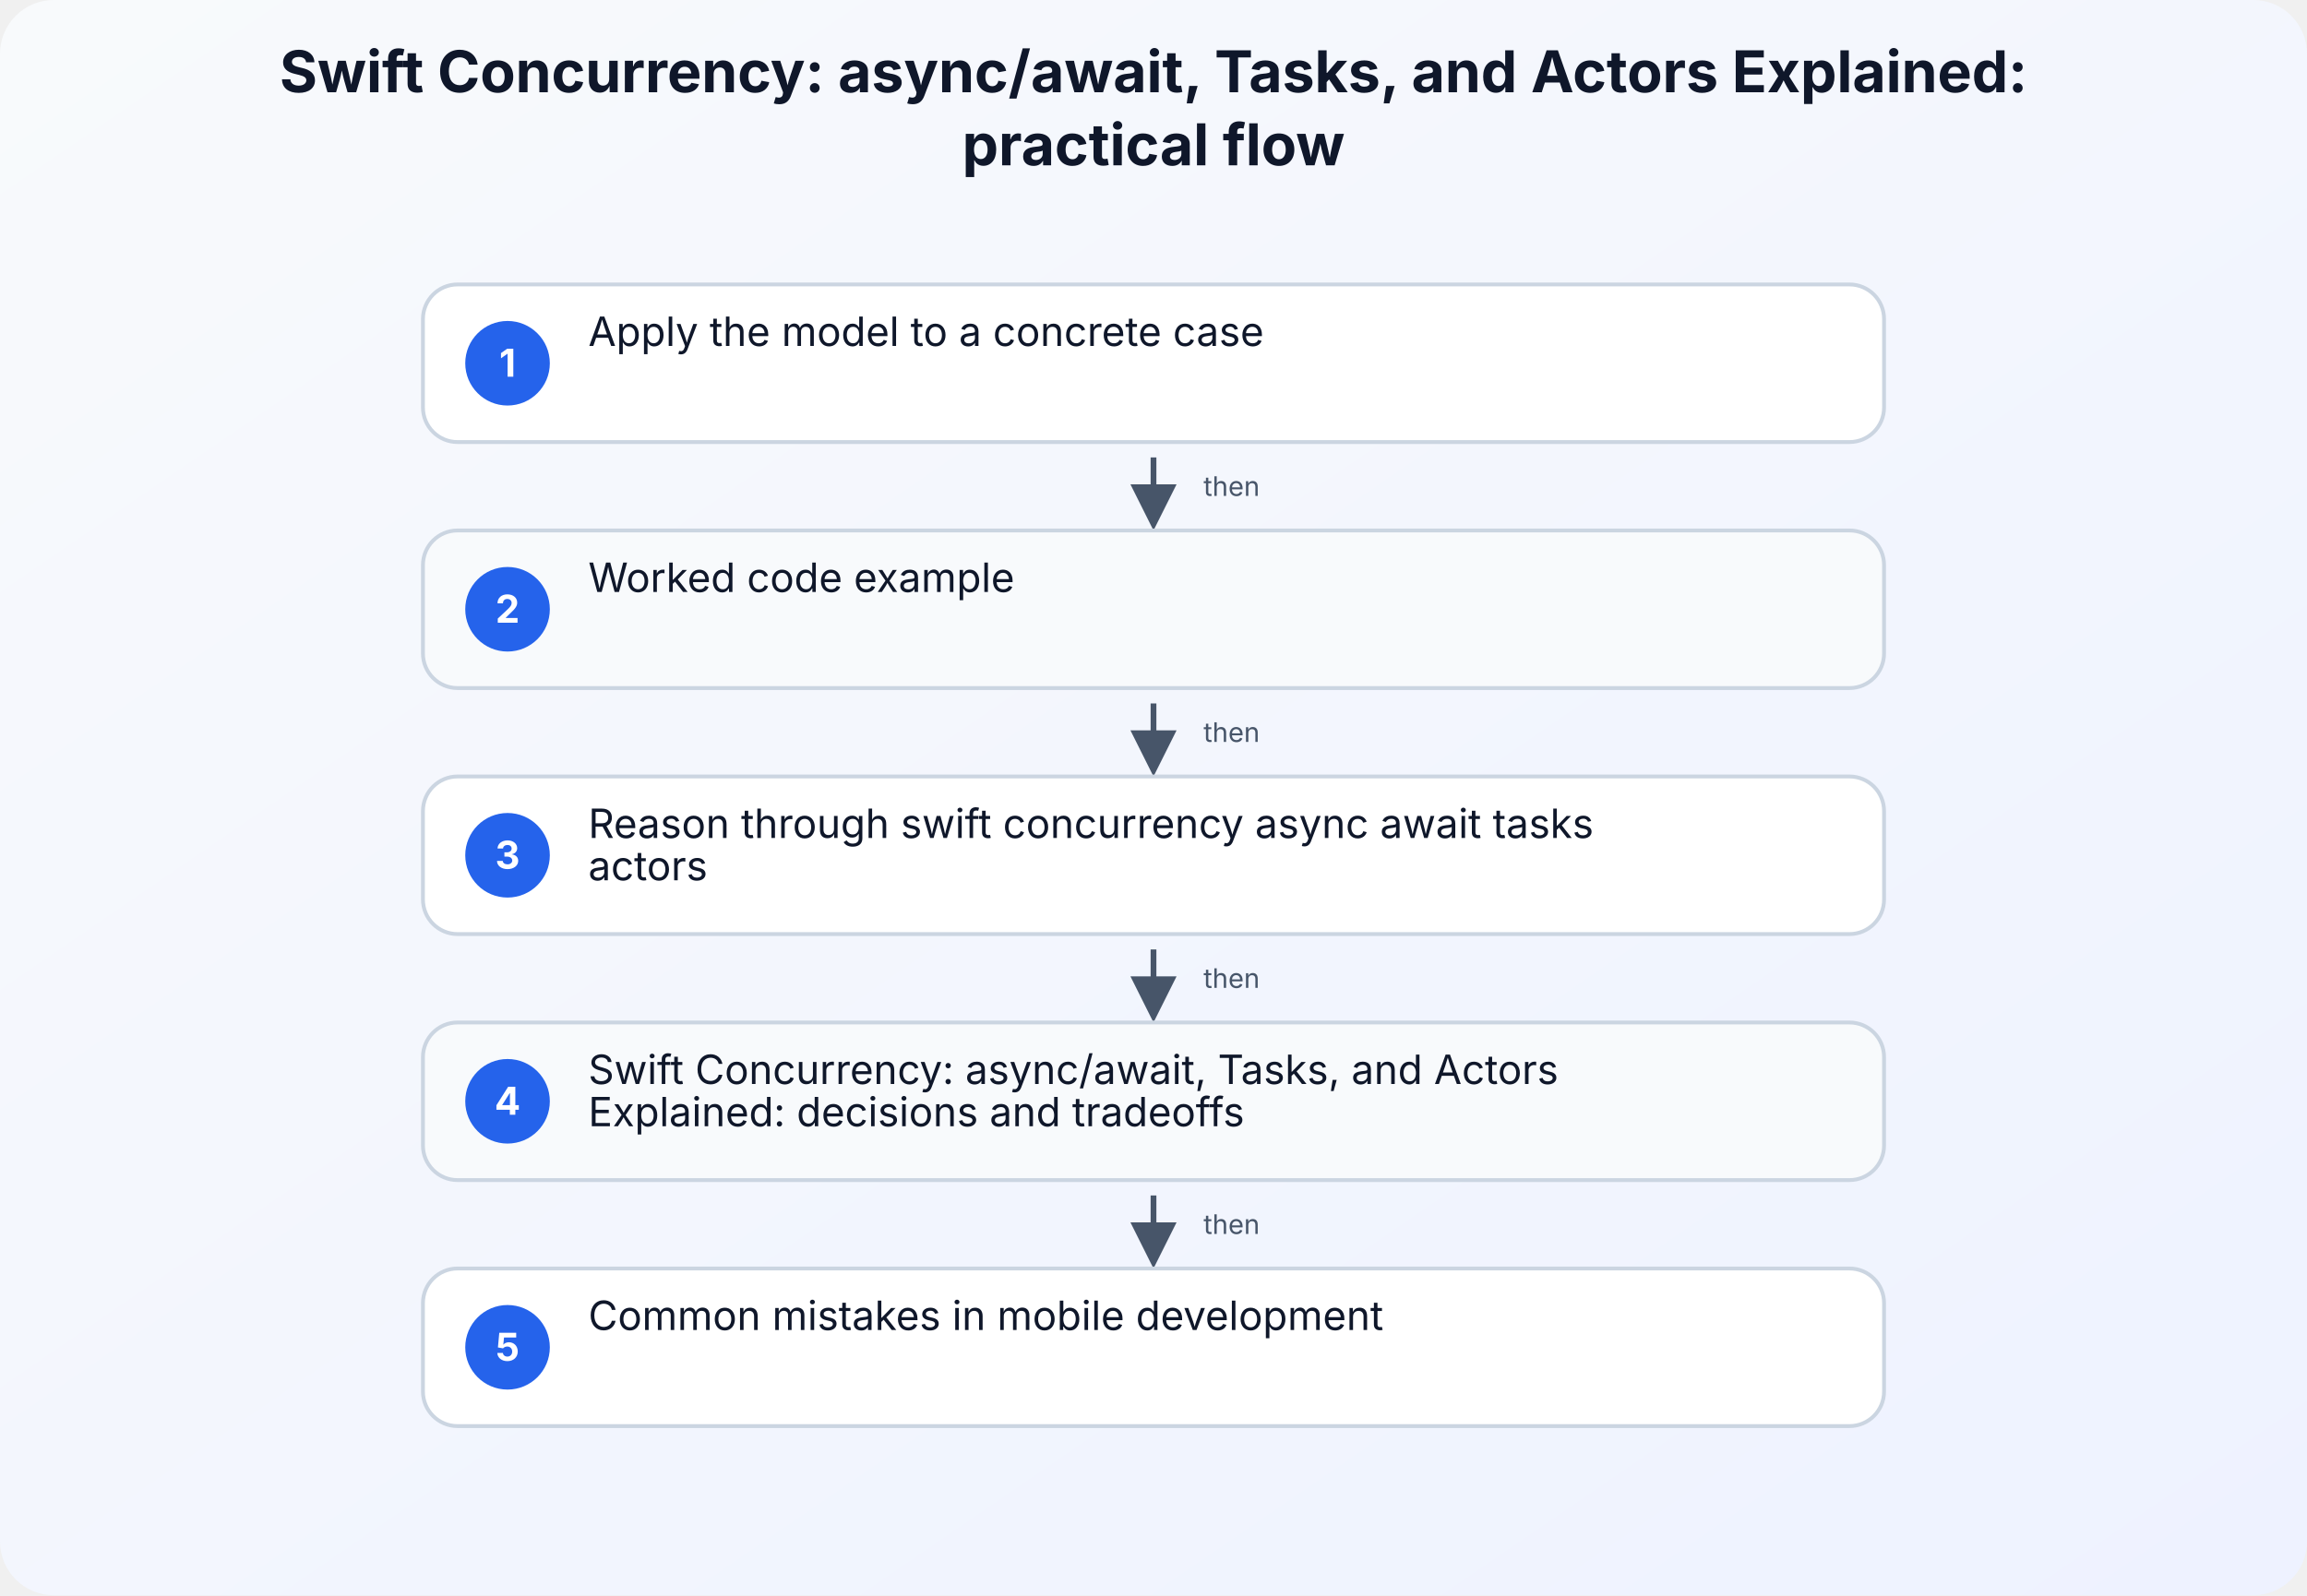
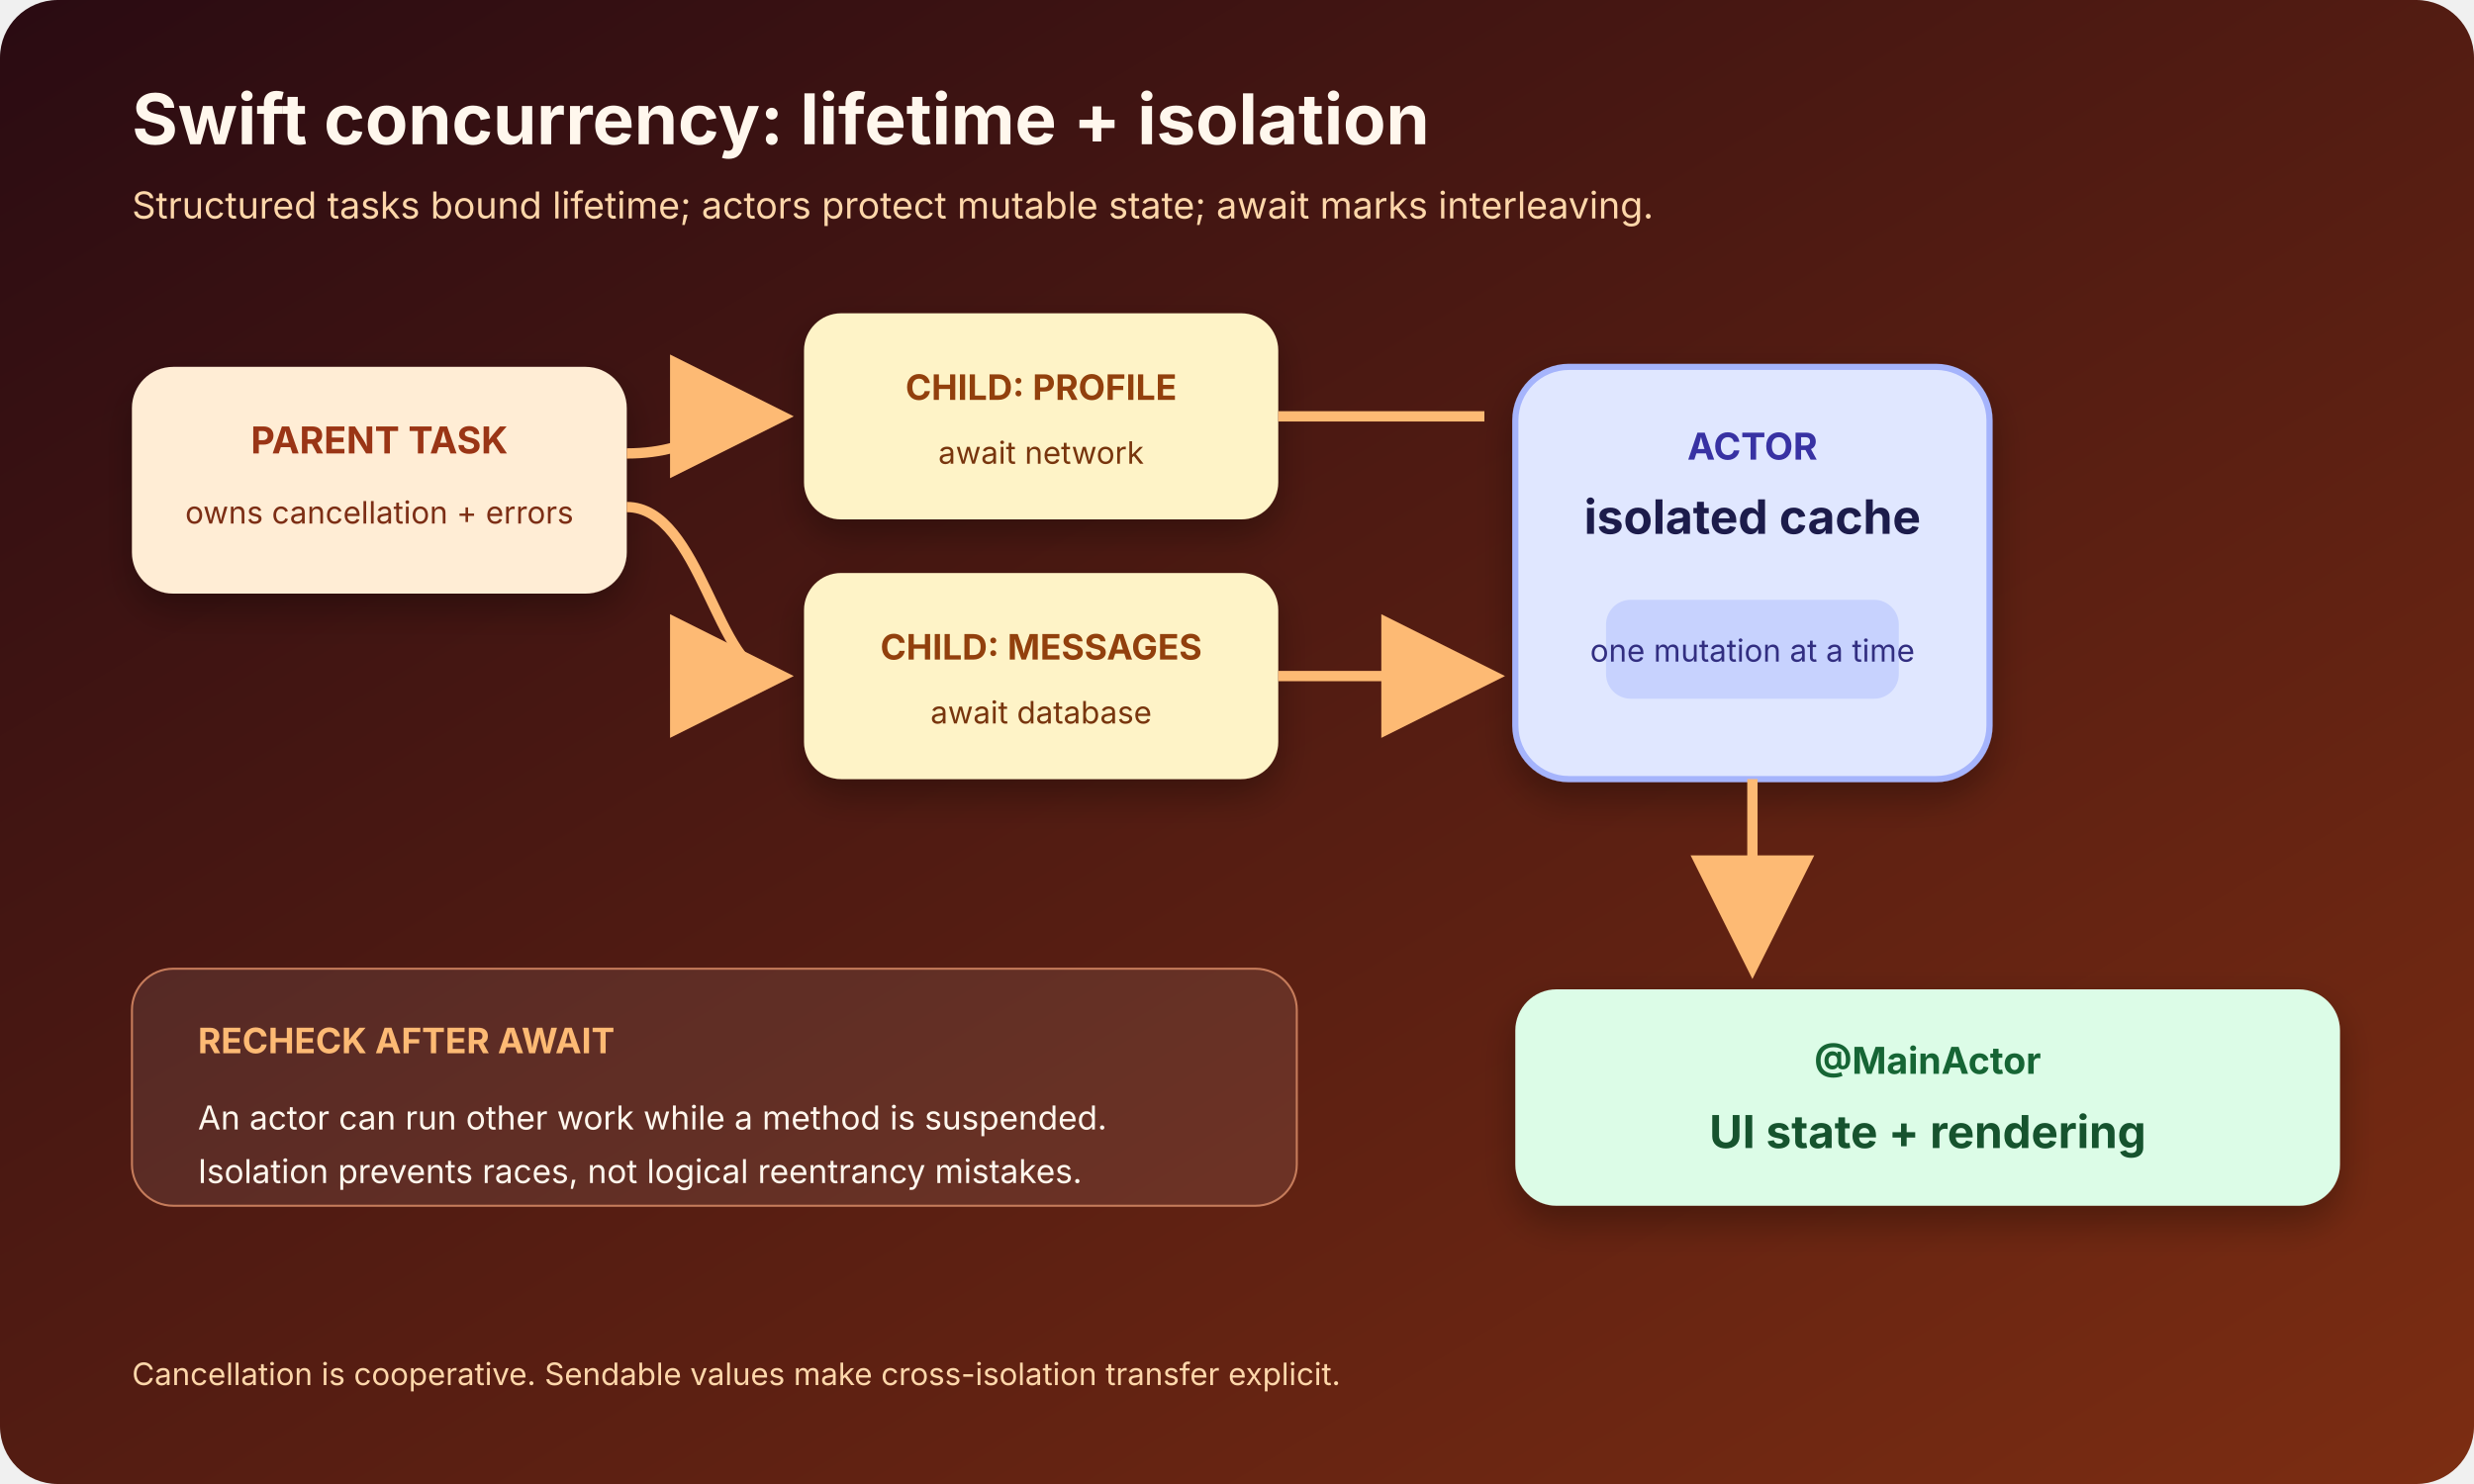
- <svg xmlns="http://www.w3.org/2000/svg" width="1200" height="830" viewBox="0 0 1200 830" role="img" aria-labelledby="title desc" data-text-collision-check="strict">
+ <svg xmlns="http://www.w3.org/2000/svg" width="1200" height="720" viewBox="0 0 1200 720" role="img" aria-labelledby="title desc" data-text-collision-check="strict">
  <defs>
-     <linearGradient id="bg" x1="0" x2="1" y1="0" y2="1">
-       <stop offset="0" stop-color="#f8fafc" />
-       <stop offset="1" stop-color="#eef2ff" />
+     <linearGradient id="bg" x1="0" y1="0" x2="1" y2="1">
+       <stop stop-color="#2a0b12" />
+       <stop offset="1" stop-color="#7c2d12" />
    </linearGradient>
-     <marker id="arrow" markerWidth="12" markerHeight="12" refX="6" refY="6" orient="auto">
-       <path d="M2,2 L10,6 L2,10 z" fill="#475569" />
+     <marker id="a" markerWidth="12" markerHeight="12" refX="10" refY="6" orient="auto">
+       <path d="M0 0 L12 6 L0 12 Z" fill="#fdba74" />
    </marker>
+     <filter id="shadow">
+       <feDropShadow dx="0" dy="8" stdDeviation="9" flood-opacity=".3" />
+     </filter>
  </defs>
-   <rect width="1200" height="100%" rx="28" fill="url(#bg)" />
-   <text x="600.0" y="48" text-anchor="middle" font-family="Inter, Arial, sans-serif" font-size="30" font-weight="700" fill="#0f172a">Swift Concurrency: async/await, Tasks, and Actors Explained:</text>
-   <text x="600.0" y="86" text-anchor="middle" font-family="Inter, Arial, sans-serif" font-size="30" font-weight="700" fill="#0f172a">practical flow</text>
-   <rect x="220" y="148" width="760" height="82" rx="18" fill="#ffffff" stroke="#cbd5e1" stroke-width="2" />
-   <circle cx="264" cy="189.0" r="22" fill="#2563eb" />
-   <text x="264" y="196.0" text-anchor="middle" font-family="Inter, Arial, sans-serif" font-size="20" font-weight="700" fill="#ffffff">1</text>
-   <text x="306" y="180" font-family="Inter, Arial, sans-serif" font-size="21" fill="#0f172a">Apply the model to a concrete case</text>
-   <line x1="600" y1="238" x2="600" y2="264" stroke="#475569" stroke-width="3" marker-end="url(#arrow)" />
-   <rect x="220" y="276" width="760" height="82" rx="18" fill="#f8fafc" stroke="#cbd5e1" stroke-width="2" />
-   <circle cx="264" cy="317.0" r="22" fill="#2563eb" />
-   <text x="264" y="324.0" text-anchor="middle" font-family="Inter, Arial, sans-serif" font-size="20" font-weight="700" fill="#ffffff">2</text>
-   <text x="306" y="308" font-family="Inter, Arial, sans-serif" font-size="21" fill="#0f172a">Worked code example</text>
-   <line x1="600" y1="366" x2="600" y2="392" stroke="#475569" stroke-width="3" marker-end="url(#arrow)" />
-   <rect x="220" y="404" width="760" height="82" rx="18" fill="#ffffff" stroke="#cbd5e1" stroke-width="2" />
-   <circle cx="264" cy="445.0" r="22" fill="#2563eb" />
-   <text x="264" y="452.0" text-anchor="middle" font-family="Inter, Arial, sans-serif" font-size="20" font-weight="700" fill="#ffffff">3</text>
-   <text x="306" y="436" font-family="Inter, Arial, sans-serif" font-size="21" fill="#0f172a">Reason through swift concurrency async await tasks</text>
-   <text x="306" y="458" font-family="Inter, Arial, sans-serif" font-size="21" fill="#0f172a">actors</text>
-   <line x1="600" y1="494" x2="600" y2="520" stroke="#475569" stroke-width="3" marker-end="url(#arrow)" />
-   <rect x="220" y="532" width="760" height="82" rx="18" fill="#f8fafc" stroke="#cbd5e1" stroke-width="2" />
-   <circle cx="264" cy="573.0" r="22" fill="#2563eb" />
-   <text x="264" y="580.0" text-anchor="middle" font-family="Inter, Arial, sans-serif" font-size="20" font-weight="700" fill="#ffffff">4</text>
-   <text x="306" y="564" font-family="Inter, Arial, sans-serif" font-size="21" fill="#0f172a">Swift Concurrency: async/await, Tasks, and Actors</text>
-   <text x="306" y="586" font-family="Inter, Arial, sans-serif" font-size="21" fill="#0f172a">Explained: decisions and tradeoffs</text>
-   <line x1="600" y1="622" x2="600" y2="648" stroke="#475569" stroke-width="3" marker-end="url(#arrow)" />
-   <rect x="220" y="660" width="760" height="82" rx="18" fill="#ffffff" stroke="#cbd5e1" stroke-width="2" />
-   <circle cx="264" cy="701.0" r="22" fill="#2563eb" />
-   <text x="264" y="708.0" text-anchor="middle" font-family="Inter, Arial, sans-serif" font-size="20" font-weight="700" fill="#ffffff">5</text>
-   <text x="306" y="692" font-family="Inter, Arial, sans-serif" font-size="21" fill="#0f172a">Common mistakes in mobile development</text>
-   <text x="626.0" y="258.0" font-family="Inter, Arial, sans-serif" font-size="14" fill="#475569">then</text>
-   <text x="626.0" y="386.0" font-family="Inter, Arial, sans-serif" font-size="14" fill="#475569">then</text>
-   <text x="626.0" y="514.0" font-family="Inter, Arial, sans-serif" font-size="14" fill="#475569">then</text>
-   <text x="626.0" y="642.0" font-family="Inter, Arial, sans-serif" font-size="14" fill="#475569">then</text>
+   <rect width="1200" height="720" rx="28" fill="url(#bg)" />
+   <text x="64" y="70" font-family="Inter,Arial,sans-serif" font-size="34" font-weight="700" fill="#fff7ed">Swift concurrency: lifetime + isolation</text>
+   <text x="64" y="106" font-family="Inter,Arial,sans-serif" font-size="18" fill="#fed7aa">Structured tasks bound lifetime; actors protect mutable state; await marks interleaving.</text>
+   <g font-family="Inter,Arial,sans-serif" filter="url(#shadow)">
+     <rect x="64" y="178" width="240" height="110" rx="20" fill="#ffedd5" />
+     <text x="184" y="220" text-anchor="middle" font-size="18" font-weight="700" fill="#9a3412">PARENT TASK</text>
+     <text x="184" y="254" text-anchor="middle" font-size="15" fill="#7c2d12">owns cancellation + errors</text>
+     <rect x="390" y="152" width="230" height="100" rx="18" fill="#fef3c7" />
+     <text x="505" y="194" text-anchor="middle" font-size="17" font-weight="700" fill="#92400e">CHILD: PROFILE</text>
+     <text x="505" y="225" text-anchor="middle" font-size="15" fill="#78350f">await network</text>
+     <rect x="390" y="278" width="230" height="100" rx="18" fill="#fef3c7" />
+     <text x="505" y="320" text-anchor="middle" font-size="17" font-weight="700" fill="#92400e">CHILD: MESSAGES</text>
+     <text x="505" y="351" text-anchor="middle" font-size="15" fill="#78350f">await database</text>
+     <rect x="735" y="178" width="230" height="200" rx="26" fill="#e0e7ff" stroke="#a5b4fc" stroke-width="3" />
+     <text x="850" y="223" text-anchor="middle" font-size="18" font-weight="700" fill="#3730a3">ACTOR</text>
+     <text x="850" y="259" text-anchor="middle" font-size="23" font-weight="700" fill="#1e1b4b">isolated cache</text>
+     <rect x="779" y="291" width="142" height="48" rx="12" fill="#c7d2fe" />
+     <text x="850" y="321" text-anchor="middle" font-size="15" fill="#312e81">one mutation at a time</text>
+     <rect x="735" y="480" width="400" height="105" rx="20" fill="#dcfce7" />
+     <text x="935" y="521" text-anchor="middle" font-size="18" font-weight="700" fill="#166534">@MainActor</text>
+     <text x="935" y="557" text-anchor="middle" font-size="22" font-weight="700" fill="#14532d">UI state + rendering</text>
+   </g>
+   <path d="M304 220 C340 220 348 202 375 202" fill="none" stroke="#fdba74" stroke-width="5" marker-end="url(#a)" />
+   <path d="M304 246 C340 246 348 328 375 328" fill="none" stroke="#fdba74" stroke-width="5" marker-end="url(#a)" />
+   <path d="M620 202 H720 M620 328 H720" stroke="#fdba74" stroke-width="5" marker-end="url(#a)" />
+   <path d="M850 378 V465" stroke="#fdba74" stroke-width="5" marker-end="url(#a)" />
+   <rect x="64" y="470" width="565" height="115" rx="20" fill="#ffffff" fill-opacity=".08" stroke="#c67c5b" />
+   <text x="96" y="511" font-family="Inter,Arial,sans-serif" font-size="17" font-weight="700" fill="#fdba74">RECHECK AFTER AWAIT</text>
+   <text x="96" y="548" font-family="Inter,Arial,sans-serif" font-size="16" fill="#fff7ed">An actor can run other work while a method is suspended.</text>
+   <text x="96" y="574" font-family="Inter,Arial,sans-serif" font-size="16" fill="#fff7ed">Isolation prevents races, not logical reentrancy mistakes.</text>
+   <text x="64" y="672" font-family="Inter,Arial,sans-serif" font-size="15" fill="#fed7aa">Cancellation is cooperative. Sendable values make cross-isolation transfer explicit.</text>
</svg>
